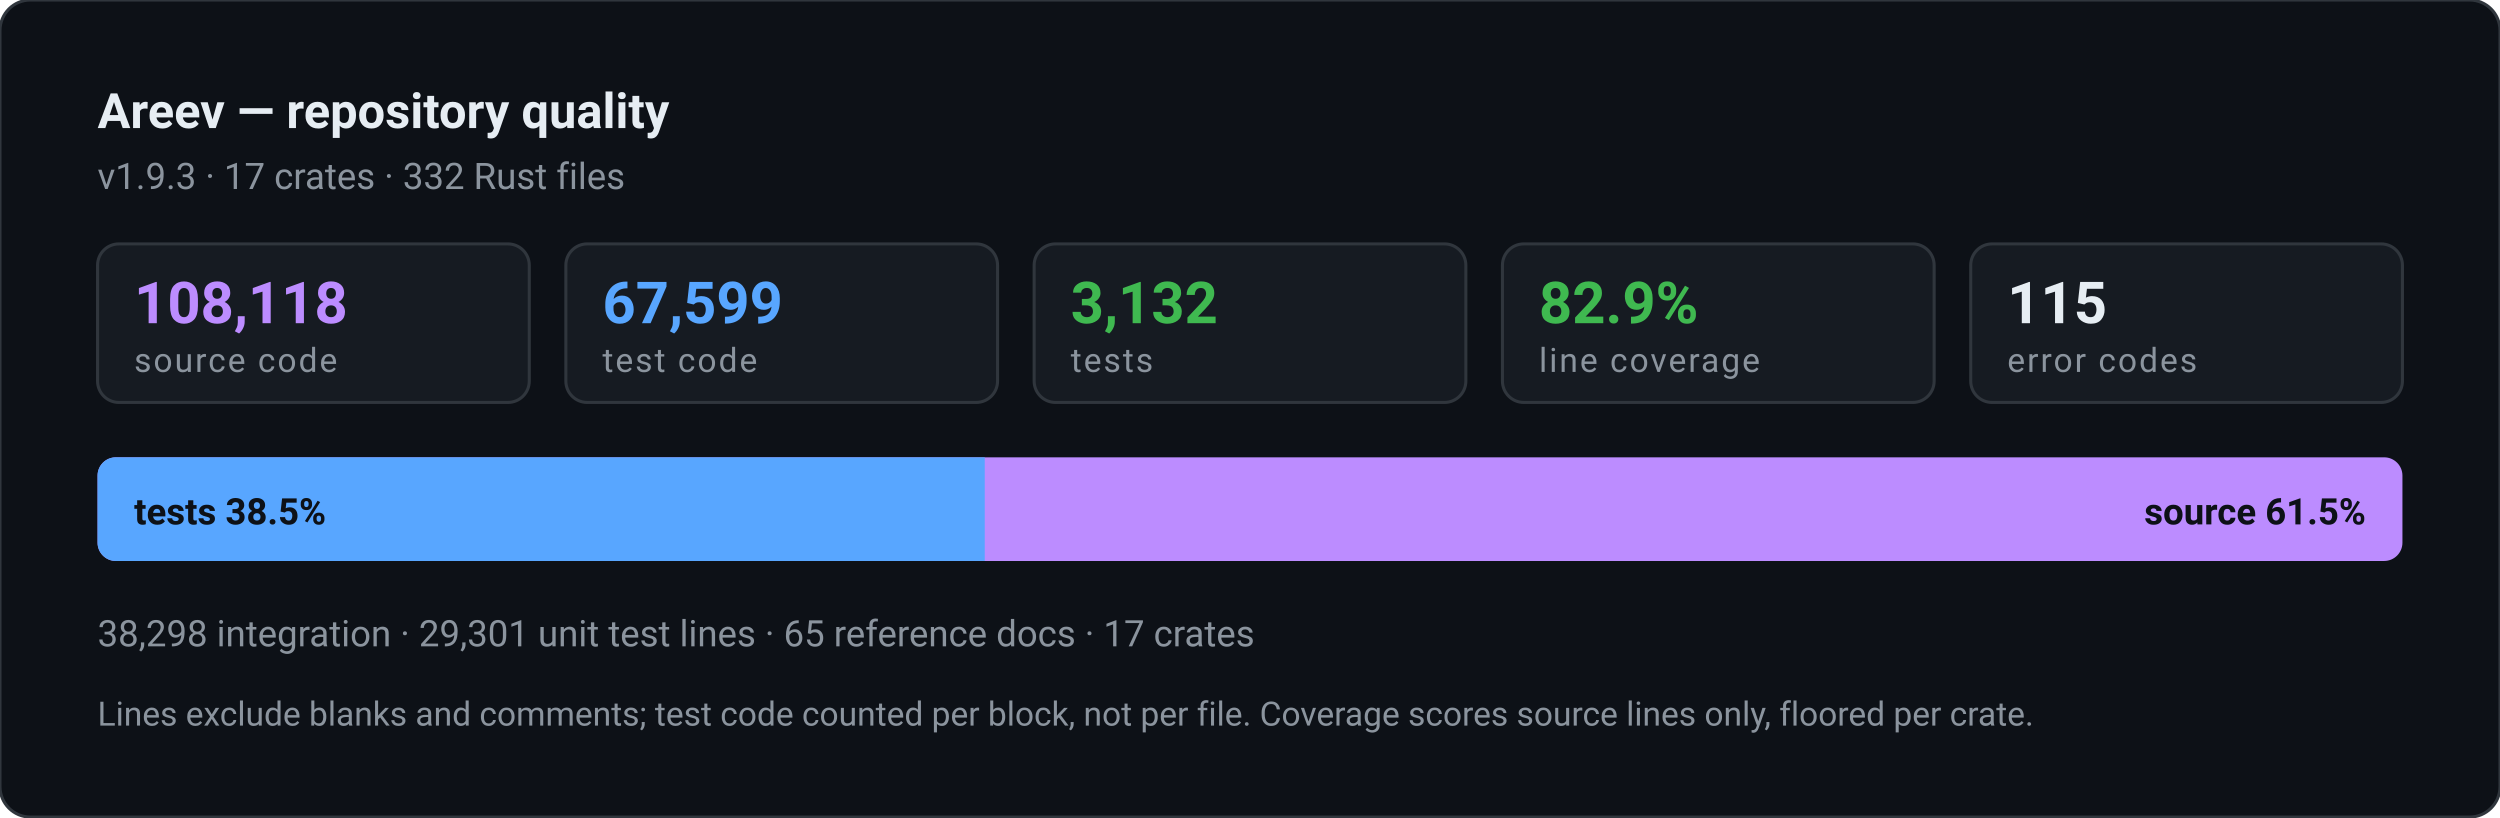
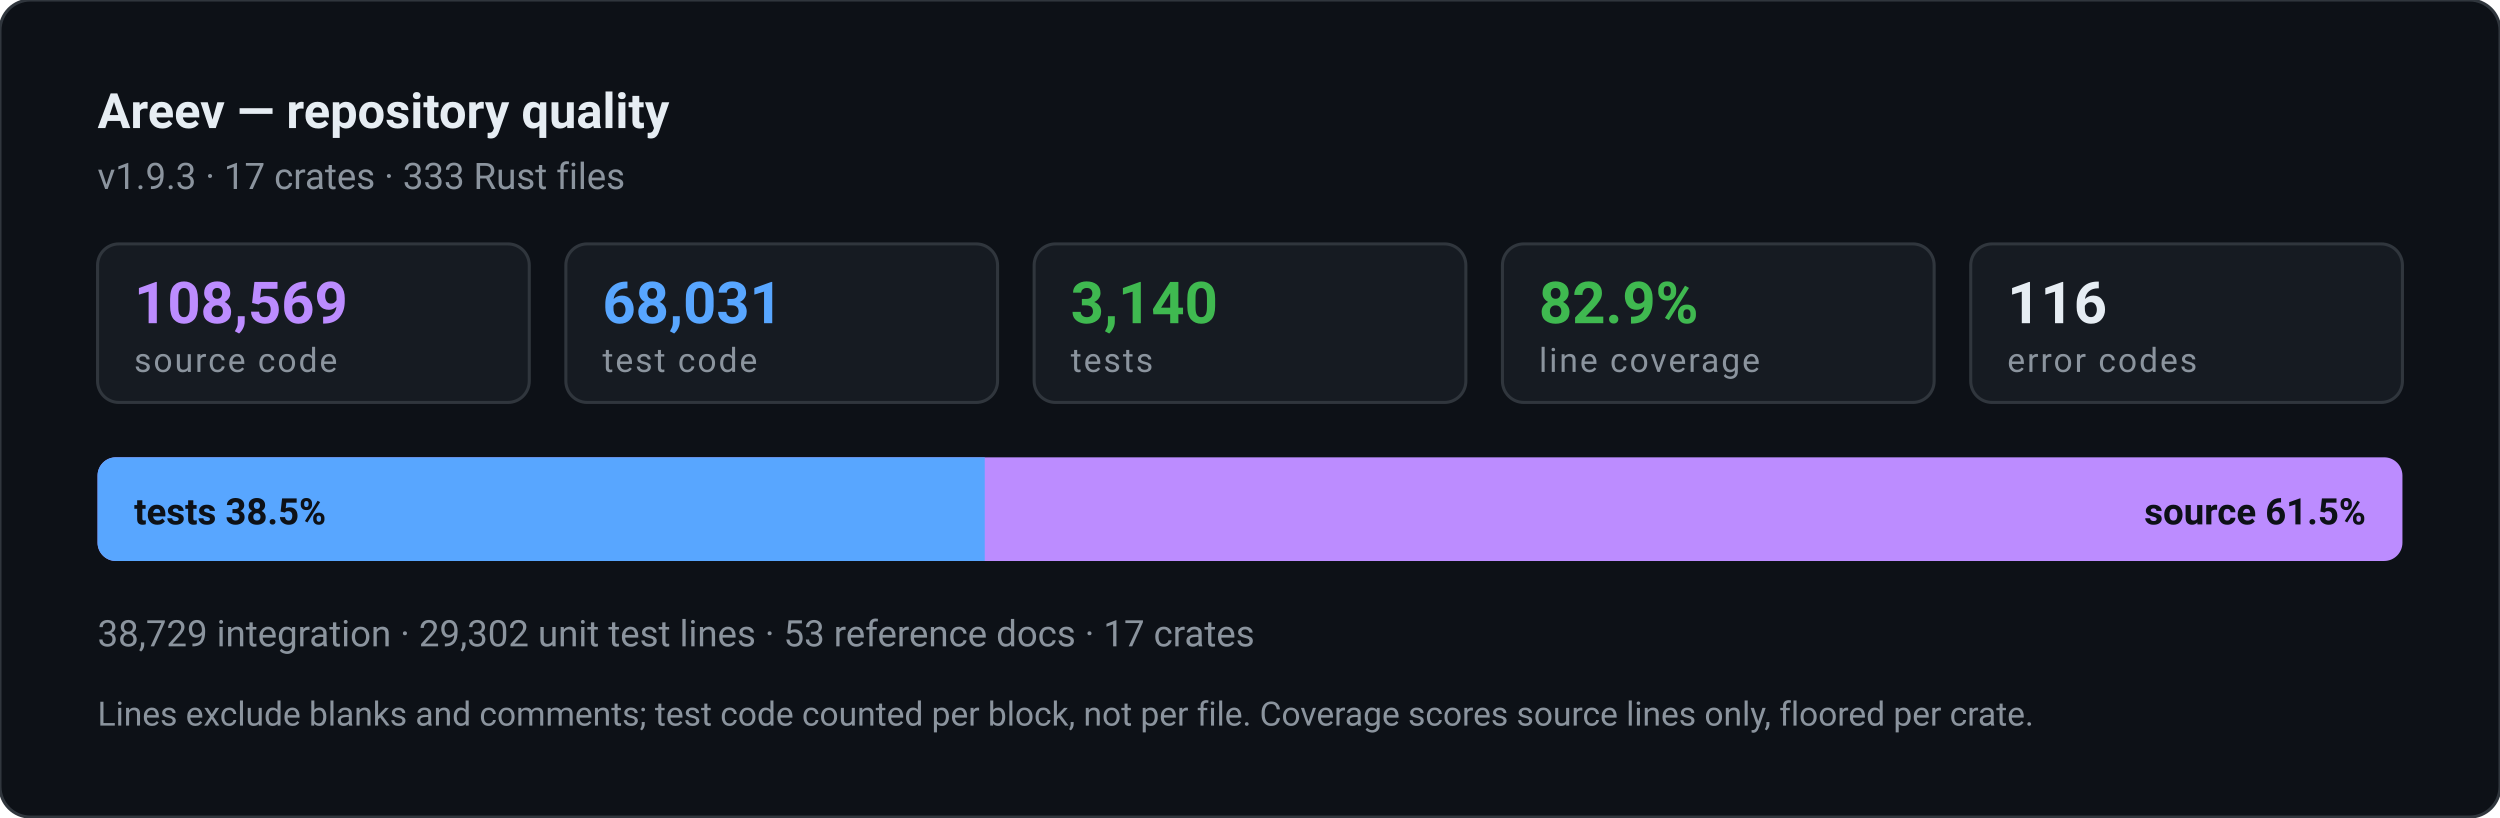
- <svg xmlns="http://www.w3.org/2000/svg" width="820" height="268" viewBox="0 0 820 268" role="img" aria-label="Areev repository quality: 67,599 lines of test code against 108,118 lines of source, 3,132 tests, 82.9% line coverage">
+ <svg xmlns="http://www.w3.org/2000/svg" width="820" height="268" viewBox="0 0 820 268" role="img" aria-label="Areev repository quality: 68,031 lines of test code against 108,569 lines of source, 3,140 tests, 82.9% line coverage">
  <style>text{font-family:ui-sans-serif,-apple-system,"Segoe UI",Roboto,Helvetica,Arial,sans-serif}.n{font-weight:700;font-variant-numeric:tabular-nums}.l{font-size:11px;letter-spacing:.06em;text-transform:uppercase}</style>
  <rect width="820" height="268" rx="10" fill="#0d1117" stroke="#30363d" />
  <text x="32" y="42" class="n" font-size="16" fill="#e6edf3">Areev — repository quality</text>
-   <text x="32" y="62" font-size="12" fill="#8b949e">v1.9.3 · 17 crates · 332 Rust files</text>
+   <text x="32" y="62" font-size="12" fill="#8b949e">v1.9.3 · 17 crates · 333 Rust files</text>
  <rect x="32.0" y="80" width="141.6" height="52" rx="7" fill="#161b22" stroke="#30363d" />
-   <text x="44.0" y="106" class="n" font-size="19" fill="#bc8cff">108,118</text>
+   <text x="44.0" y="106" class="n" font-size="19" fill="#bc8cff">108,569</text>
  <text x="44.0" y="122" class="l" fill="#8b949e">source code</text>
  <rect x="185.6" y="80" width="141.6" height="52" rx="7" fill="#161b22" stroke="#30363d" />
-   <text x="197.6" y="106" class="n" font-size="19" fill="#58a6ff">67,599</text>
+   <text x="197.6" y="106" class="n" font-size="19" fill="#58a6ff">68,031</text>
  <text x="197.6" y="122" class="l" fill="#8b949e">test code</text>
  <rect x="339.2" y="80" width="141.6" height="52" rx="7" fill="#161b22" stroke="#30363d" />
-   <text x="351.2" y="106" class="n" font-size="19" fill="#3fb950">3,132</text>
+   <text x="351.2" y="106" class="n" font-size="19" fill="#3fb950">3,140</text>
  <text x="351.2" y="122" class="l" fill="#8b949e">tests</text>
  <rect x="492.8" y="80" width="141.6" height="52" rx="7" fill="#161b22" stroke="#30363d" />
  <text x="504.8" y="106" class="n" font-size="19" fill="#3fb950">82.9%</text>
  <text x="504.8" y="122" class="l" fill="#8b949e">line coverage</text>
  <rect x="646.4" y="80" width="141.6" height="52" rx="7" fill="#161b22" stroke="#30363d" />
-   <text x="658.4" y="106" class="n" font-size="19" fill="#e6edf3">115</text>
+   <text x="658.4" y="106" class="n" font-size="19" fill="#e6edf3">116</text>
  <text x="658.4" y="122" class="l" fill="#8b949e">error codes</text>
  <rect x="32" y="150" width="756" height="34" rx="6" fill="#bc8cff" />
  <path d="M32 156a6 6 0 0 1 6-6h285v34h-285a6 6 0 0 1-6-6z" fill="#58a6ff" />
  <text x="44" y="172" class="n" font-size="12" fill="#0d1117">tests 38.5%</text>
  <text x="776" y="172" class="n" font-size="12" fill="#0d1117" text-anchor="end">source 61.5%</text>
-   <text x="32" y="212" font-size="12" fill="#8b949e">38,298 integration · 29,301 unit test lines · 65 reference docs · 17 crates</text>
+   <text x="32" y="212" font-size="12" fill="#8b949e">38,729 integration · 29,302 unit test lines · 53 reference docs · 17 crates</text>
  <text x="32" y="238" font-size="11" fill="#8b949e">Lines exclude blanks and comments; test code counted per block, not per file. Coverage scores source lines only, floored per crate.</text>
</svg>
